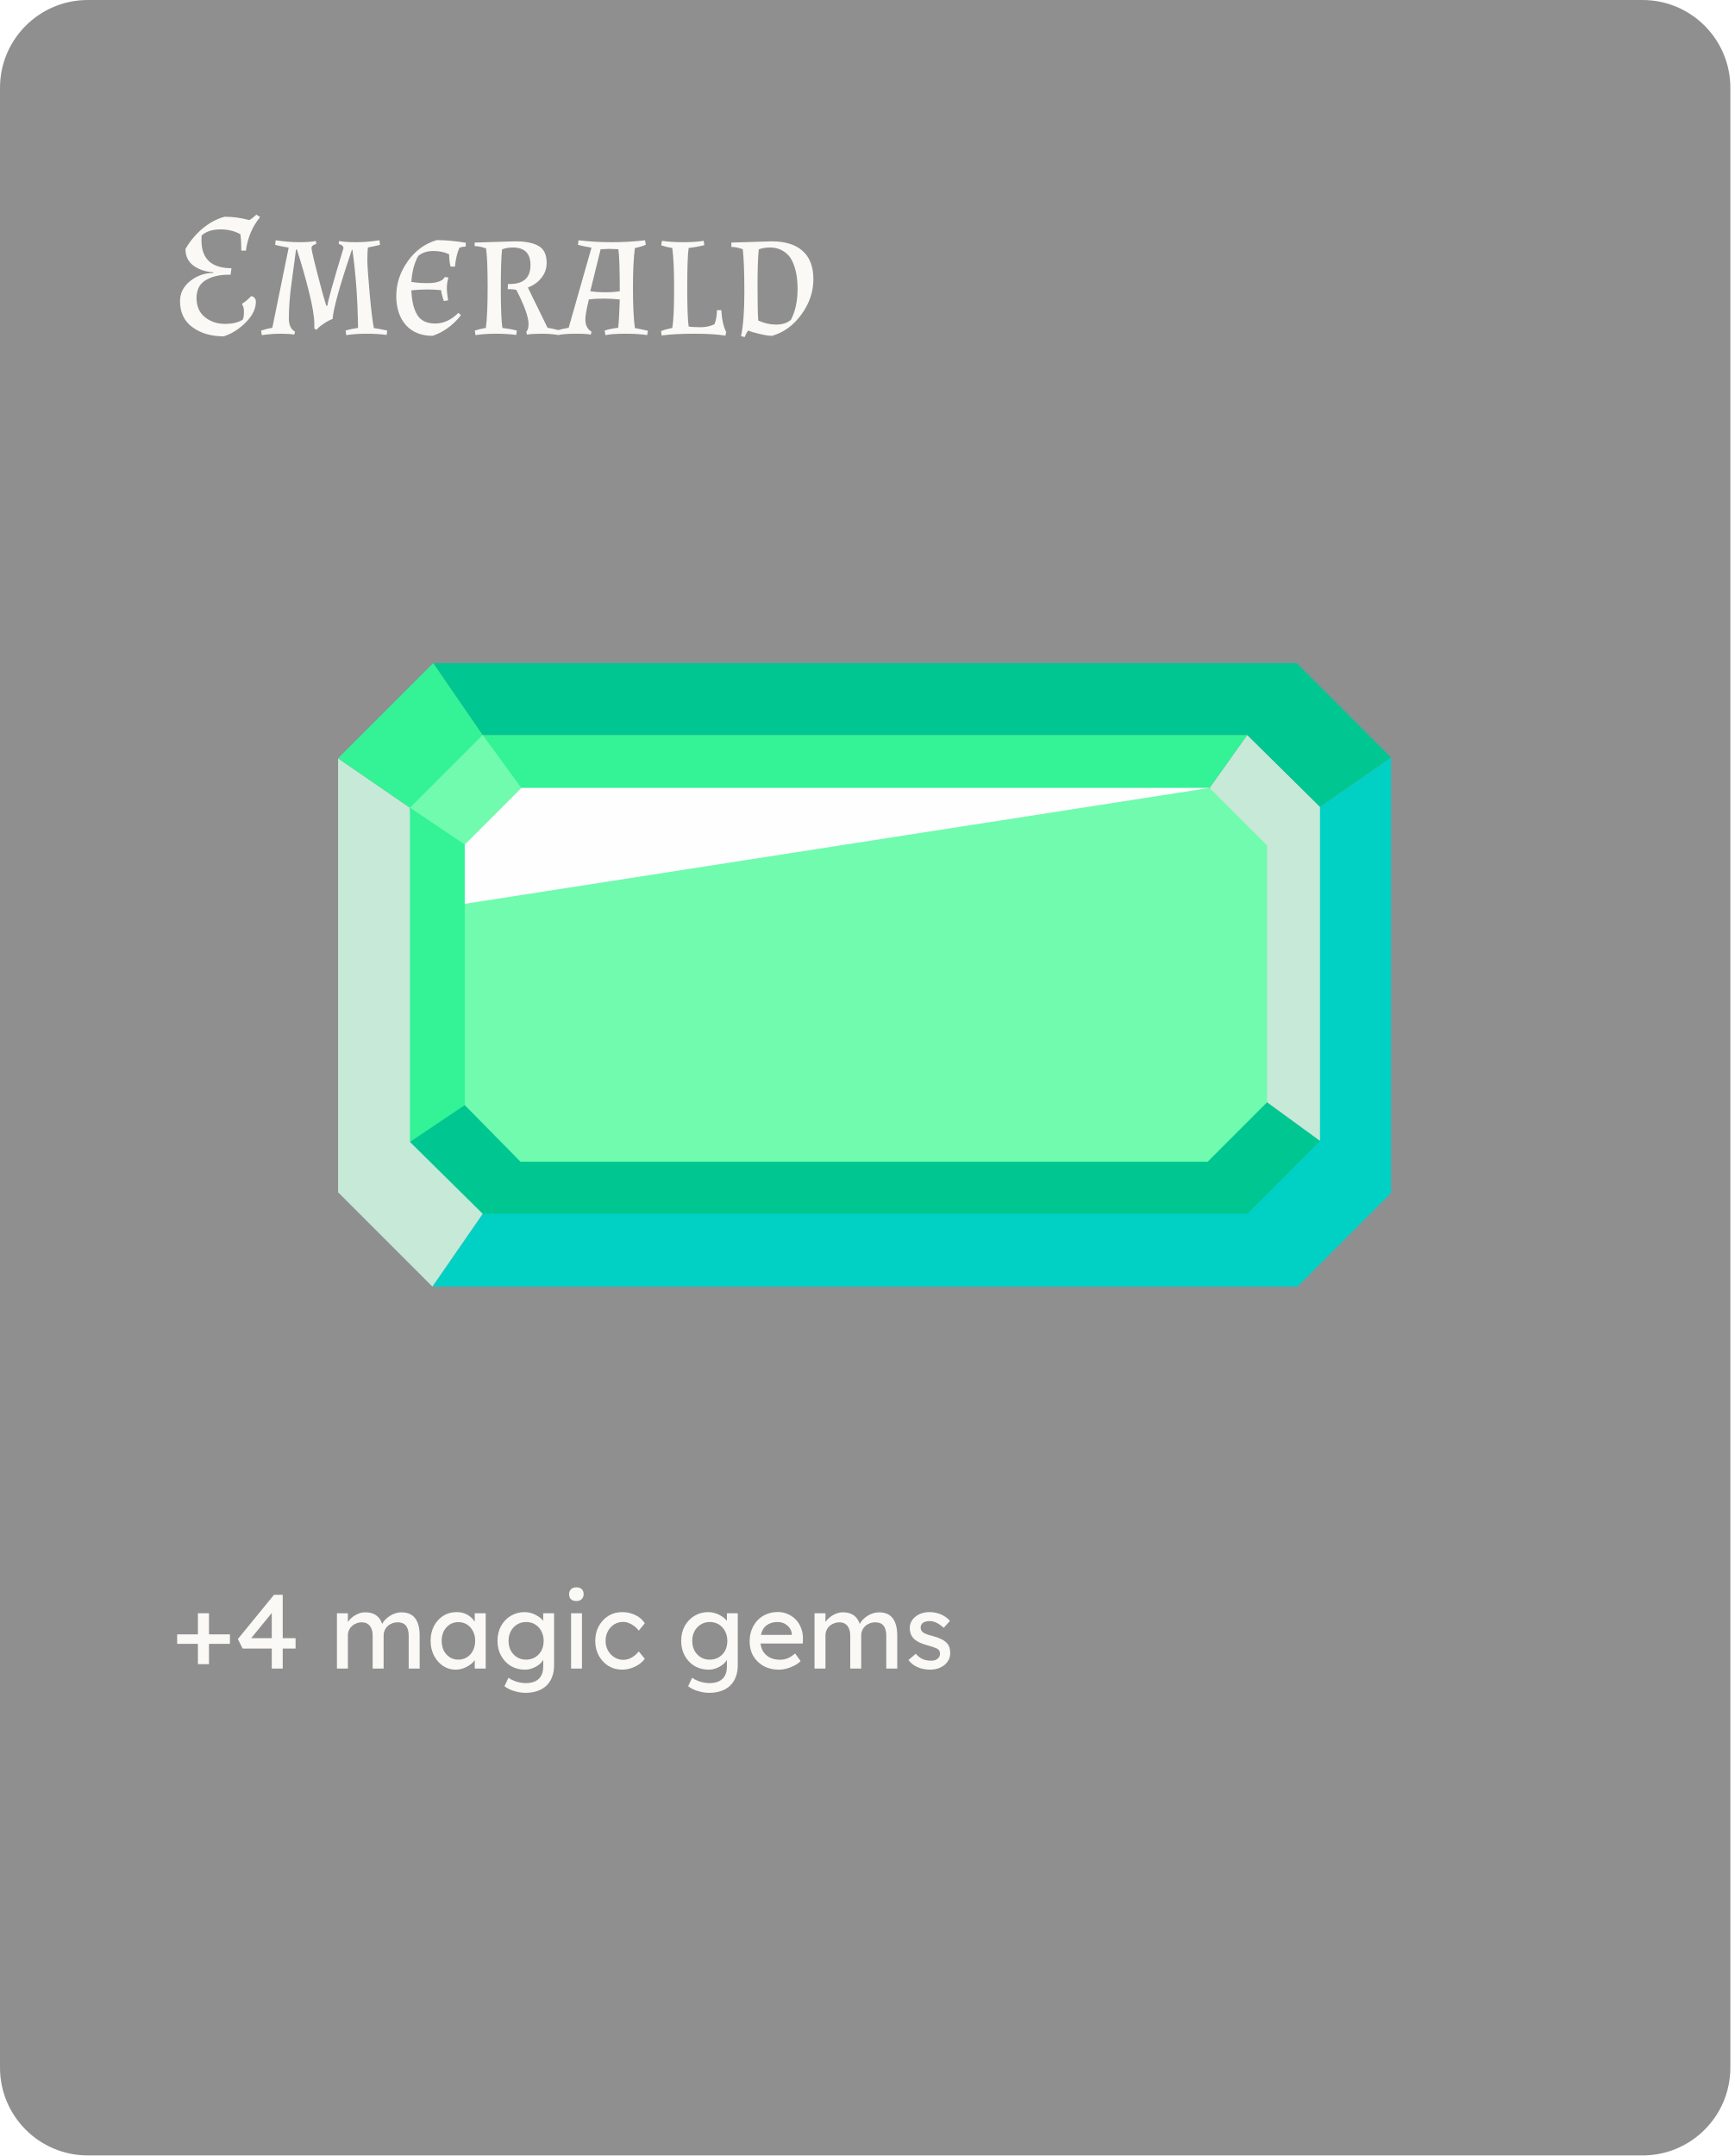
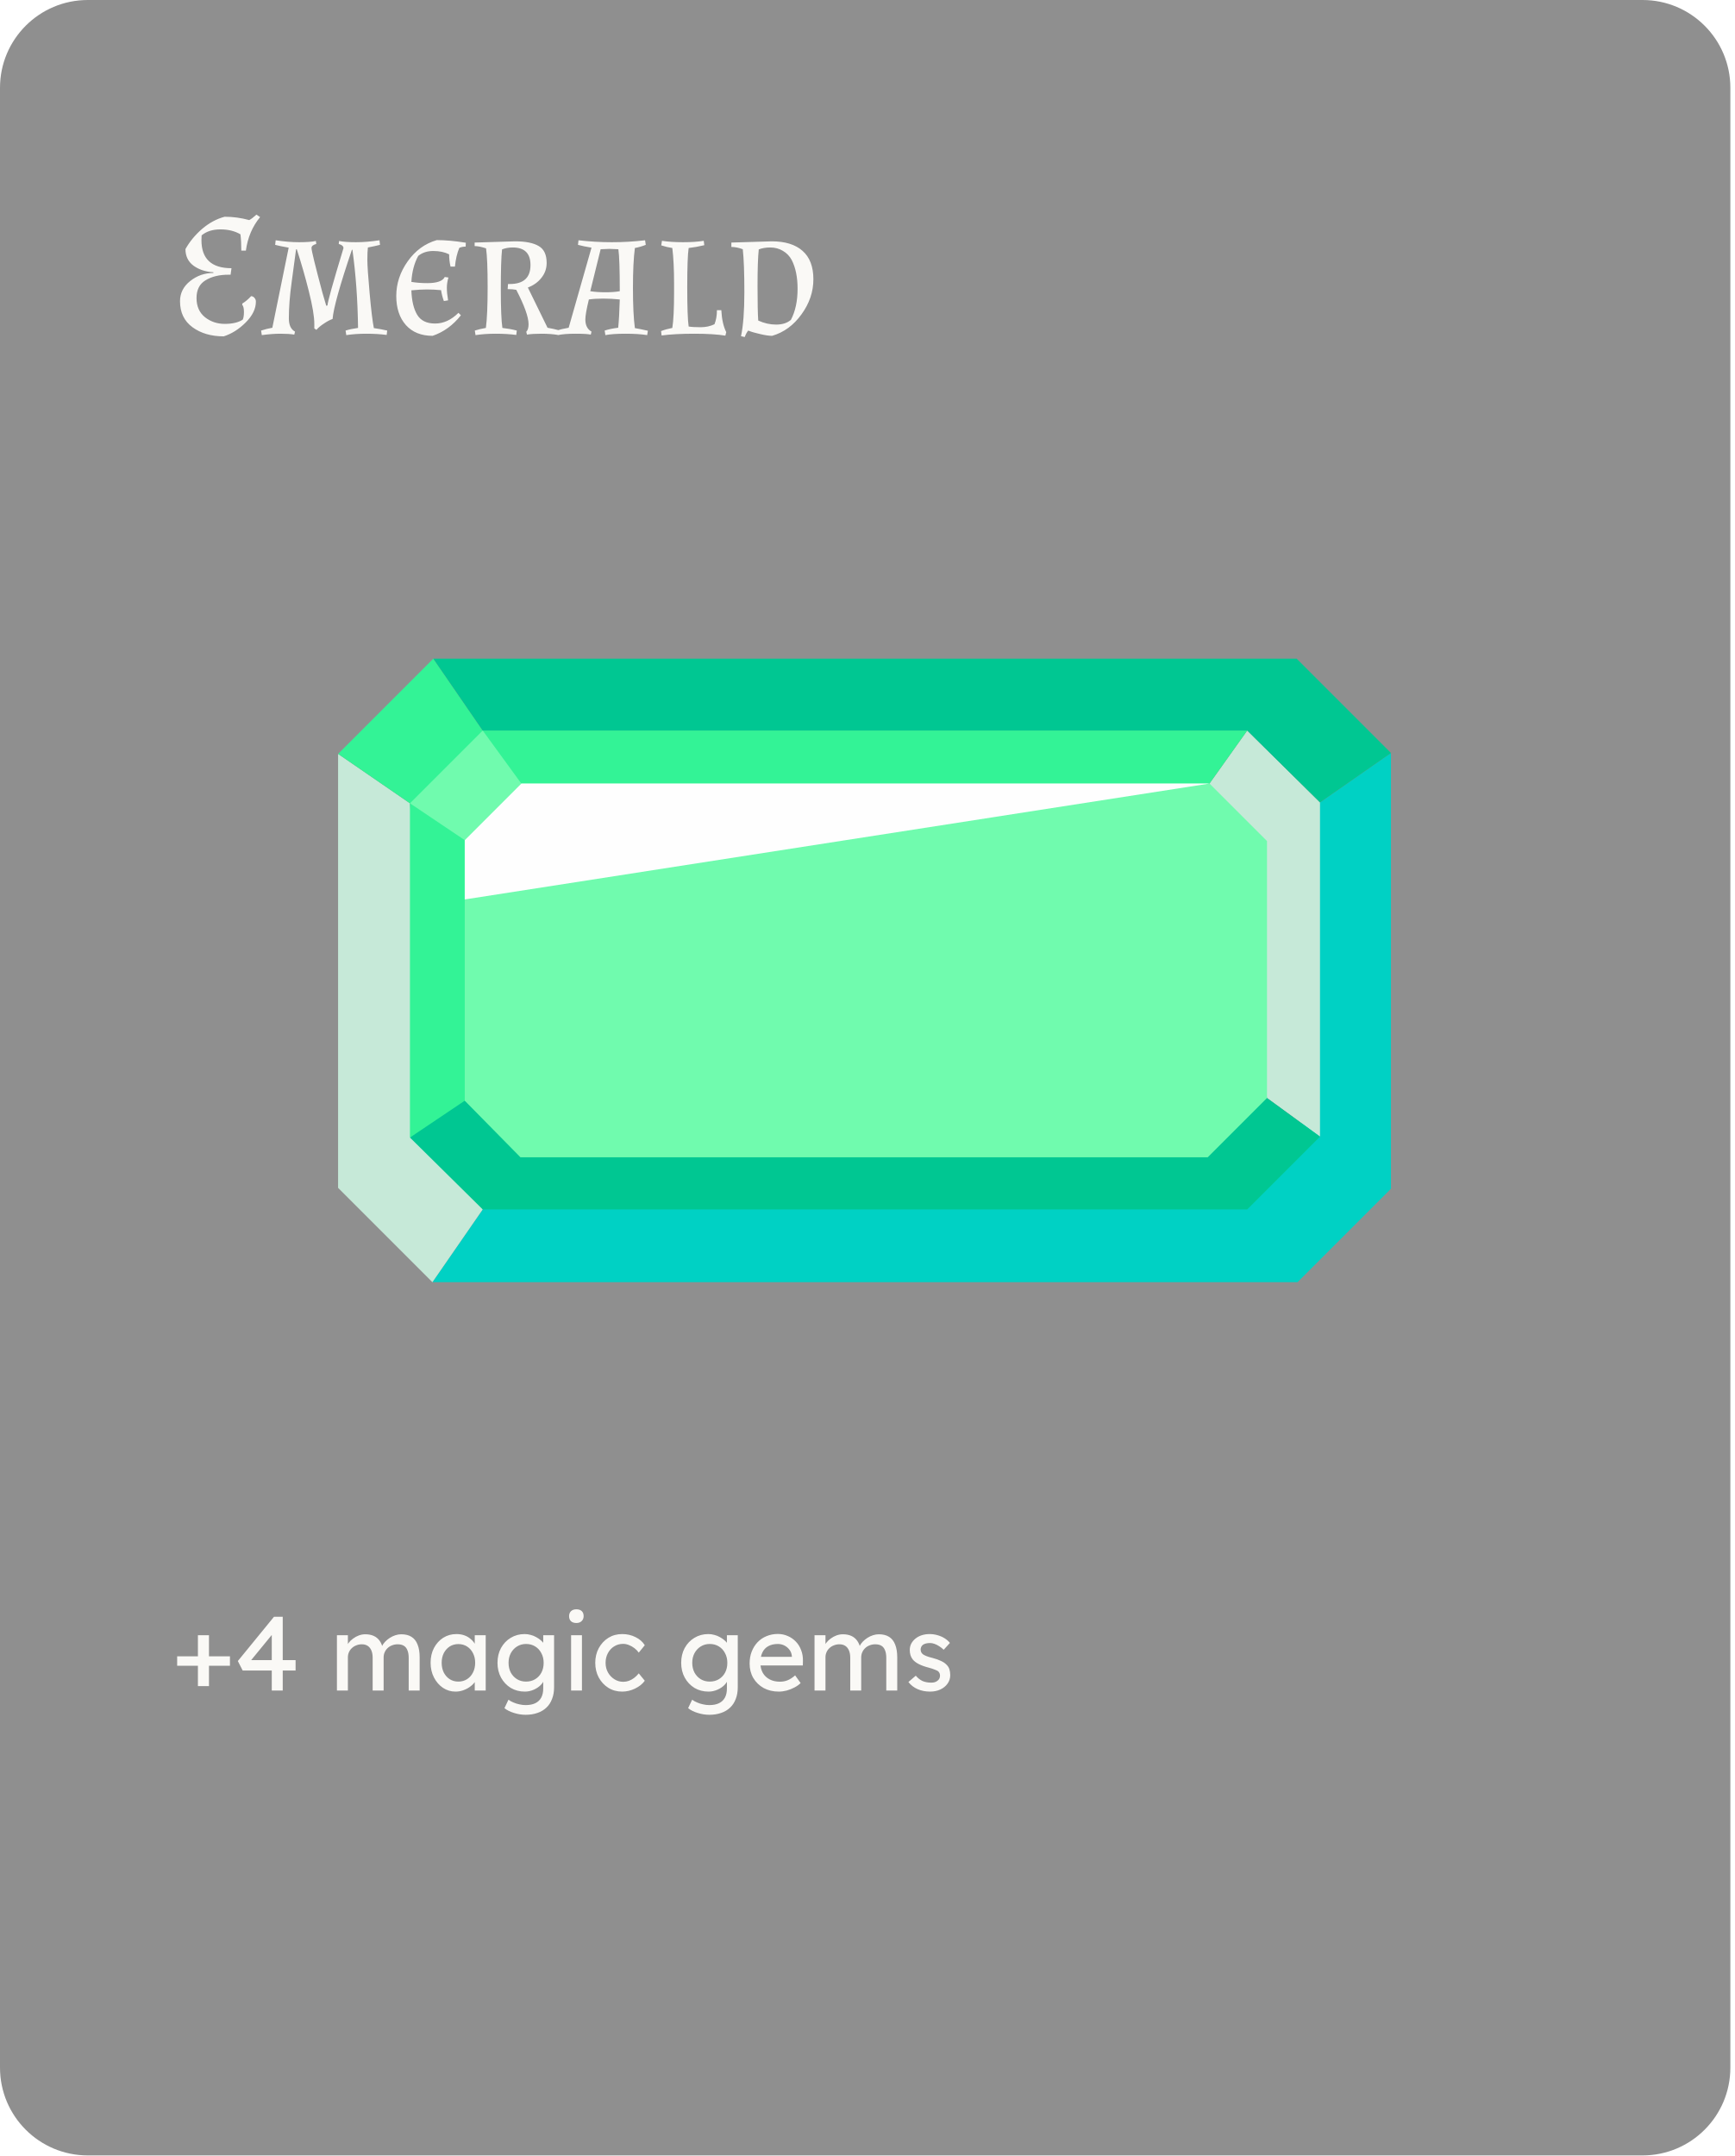
<svg xmlns="http://www.w3.org/2000/svg" width="395" height="491" viewBox="0 0 395 491" fill="none">
  <rect width="394.099" height="490.871" rx="20" fill="#202020" fill-opacity="0.5" />
  <path d="M54.76 53.36C53.48 52.613 51.96 52.24 50.2 52.24C48.44 52.24 47.013 52.693 45.92 53.6C45.893 53.973 45.88 54.333 45.88 54.68C45.88 58.947 48.16 61.08 52.72 61.08L52.52 62.56H52.04C49.933 62.56 48.187 62.987 46.8 63.84C45.44 64.667 44.76 66.013 44.76 67.88C44.76 69.747 45.4 71.2 46.68 72.24C47.96 73.253 49.467 73.76 51.2 73.76C52.933 73.76 54.293 73.44 55.28 72.8C55.467 72.427 55.56 71.84 55.56 71.04C55.56 70.24 55.427 69.693 55.16 69.4L55.2 69.12C55.867 68.72 56.533 68.16 57.2 67.44C57.52 67.467 57.773 67.6 57.96 67.84C58.173 68.08 58.28 68.36 58.28 68.68C58.28 70.307 57.507 71.893 55.96 73.44C54.44 74.96 52.773 76.013 50.96 76.6C48.107 76.6 45.733 75.907 43.84 74.52C41.947 73.133 41 71.16 41 68.6C41 66.76 41.773 65.227 43.32 64C44.867 62.773 46.627 62.16 48.6 62.16V62C46.787 61.893 45.267 61.387 44.04 60.48C42.84 59.573 42.24 58.32 42.24 56.72C43.2 55.013 44.467 53.48 46.04 52.12C47.64 50.76 49.347 49.84 51.16 49.36C53.053 49.36 54.92 49.613 56.76 50.12C57.187 49.907 57.733 49.493 58.4 48.88L59.24 49.44C57.48 51.573 56.4 54.12 56 57.08H54.96C54.96 55.613 54.893 54.373 54.76 53.36ZM71.588 73.76C71.588 72.107 71.174 69.64 70.348 66.36C69.521 63.053 68.601 59.853 67.588 56.76L67.428 56.8L66.428 64.24C66.001 67.307 65.788 70.067 65.788 72.52C65.788 74.013 66.254 75.013 67.188 75.52L67.028 76.2C66.228 76.067 65.174 76 63.868 76C62.588 76 61.175 76.107 59.628 76.32L59.468 75.28C60.374 74.987 61.228 74.773 62.028 74.64L65.748 56.4C64.361 56.16 63.334 55.947 62.668 55.76L62.788 54.72C64.708 55.013 66.481 55.16 68.108 55.16C69.761 55.16 71.041 55.067 71.948 54.88L72.028 55.56C71.308 55.747 70.948 56.053 70.948 56.48C70.948 57.067 71.775 60.453 73.428 66.64L74.308 69.64L74.588 69.56C74.588 68.867 75.801 64.52 78.228 56.52C78.228 56.067 77.868 55.747 77.148 55.56L77.228 54.88C78.135 55.067 79.415 55.16 81.068 55.16C82.748 55.16 84.534 55.013 86.428 54.72L86.548 55.76C85.828 55.947 84.908 56.147 83.788 56.36C83.708 57 83.668 57.947 83.668 59.2C83.668 60.427 83.841 62.96 84.188 66.8C84.534 70.64 84.855 73.28 85.148 74.72C86.135 74.853 87.148 75.04 88.188 75.28L88.068 76.28C86.681 76.093 85.135 76 83.428 76C81.748 76 80.228 76.107 78.868 76.32L78.708 75.28C79.588 75.013 80.534 74.813 81.548 74.68C81.468 68.387 81.041 62.453 80.268 56.88H80.148C77.401 64.987 75.934 70.24 75.748 72.64C75.188 72.827 74.534 73.173 73.788 73.68C73.041 74.16 72.468 74.64 72.068 75.12L71.588 74.8V73.76ZM93.693 66.12C93.773 68.493 94.213 70.347 95.013 71.68C95.813 73.013 97.173 73.68 99.093 73.68C101.013 73.68 102.786 72.867 104.413 71.24L104.973 71.8C103.186 74.067 101.04 75.627 98.533 76.48C95.947 76.48 93.92 75.667 92.453 74.04C90.987 72.387 90.253 70.173 90.253 67.4C90.253 64.6 91.12 61.973 92.853 59.52C94.587 57.067 96.8 55.453 99.493 54.68C101.44 54.68 103.64 54.88 106.093 55.28L106.053 56.16C105.546 56.16 105.066 56.253 104.613 56.44C104.106 57.64 103.773 59.067 103.613 60.72H102.613C102.4 59.813 102.293 58.88 102.293 57.92C101.28 57.413 100.08 57.16 98.693 57.16C97.306 57.16 96.16 57.533 95.253 58.28C94.347 59.933 93.826 61.907 93.693 64.2C94.813 64.387 96.013 64.48 97.293 64.48C99.507 64.48 100.84 64.013 101.293 63.08L102.133 63.2C101.893 64 101.773 64.787 101.773 65.56C101.773 66.333 101.866 67.28 102.053 68.4L101.093 68.56C100.8 67.76 100.586 66.933 100.453 66.08C99.386 65.973 98.32 65.92 97.253 65.92C96.213 65.92 95.026 65.987 93.693 66.12ZM108.103 55.24L117.303 54.96C119.703 54.96 121.503 55.32 122.703 56.04C123.903 56.733 124.503 58.013 124.503 59.88C124.503 61.16 124.103 62.293 123.303 63.28C122.529 64.267 121.503 65 120.223 65.48L124.703 74.64C125.609 74.8 126.463 74.987 127.263 75.2L127.103 76.28C125.983 76.093 124.716 76 123.303 76C121.916 76 120.823 76.067 120.023 76.2L119.863 75.56C120.209 75.213 120.383 74.64 120.383 73.84C120.383 72.213 119.449 69.6 117.583 66C117.023 65.893 116.369 65.84 115.623 65.84L115.703 64.68H116.103C119.249 64.68 120.823 63.24 120.823 60.36C120.823 57.693 119.476 56.36 116.783 56.36C115.876 56.36 115.063 56.507 114.343 56.8C114.156 58.56 114.063 61.573 114.063 65.84C114.063 70.107 114.183 73.053 114.423 74.68C115.596 74.813 116.689 75.013 117.703 75.28L117.583 76.28C116.196 76.093 114.636 76 112.903 76C111.196 76 109.663 76.107 108.303 76.32L108.143 75.28C108.889 75.04 109.729 74.84 110.663 74.68C110.929 72.68 111.063 69.573 111.063 65.36C111.063 61.12 110.943 58.187 110.703 56.56C109.663 56.213 108.796 56.04 108.103 56.04V55.24ZM131.758 54.72C134.264 55.013 136.798 55.16 139.358 55.16C141.918 55.16 144.438 55.013 146.918 54.72L147.078 55.76C146.278 56.08 145.451 56.32 144.598 56.48C144.304 58.667 144.158 61.707 144.158 65.6C144.158 69.493 144.304 72.533 144.598 74.72C145.131 74.8 146.118 75 147.558 75.32L147.398 76.32C146.118 76.107 144.478 76 142.478 76C140.478 76 138.944 76.107 137.878 76.32L137.717 75.28C138.624 74.987 139.651 74.773 140.798 74.64C140.958 73.093 141.078 70.947 141.158 68.2C139.904 68.067 138.651 68 137.398 68C136.144 68 135.051 68.067 134.118 68.2C133.584 70.387 133.317 71.907 133.317 72.76C133.317 74.067 133.784 74.987 134.718 75.52L134.558 76.2C133.944 76.067 132.784 76 131.078 76C129.371 76 128.024 76.107 127.037 76.32L126.877 75.28C127.518 75.04 128.398 74.827 129.518 74.64L134.718 56.4C133.544 56.213 132.518 56 131.638 55.76L131.758 54.72ZM134.438 66.32C135.478 66.48 136.624 66.56 137.878 66.56C139.158 66.56 140.251 66.48 141.158 66.32C141.158 61.387 141.051 58.2 140.838 56.76C139.931 56.707 139.251 56.68 138.798 56.68C138.371 56.68 137.704 56.707 136.798 56.76L134.438 66.32ZM165.204 76.44C163.47 76.147 161.11 76 158.124 76C155.164 76 152.684 76.133 150.684 76.4L150.564 75.4C151.31 75.107 152.164 74.867 153.124 74.68C153.39 73.08 153.524 70.36 153.524 66.52V64.64C153.524 61.333 153.39 58.613 153.124 56.48C152.244 56.347 151.404 56.147 150.604 55.88L150.764 54.84C152.124 55.053 153.724 55.16 155.564 55.16C157.404 55.16 158.977 55.053 160.284 54.84L160.404 55.84C159.204 56.133 158.017 56.347 156.844 56.48C156.63 57.92 156.524 60.893 156.524 65.4C156.524 69.88 156.63 72.867 156.844 74.36C157.484 74.467 158.39 74.52 159.564 74.52C160.737 74.52 161.79 74.293 162.724 73.84C163.097 72.933 163.284 71.867 163.284 70.64H164.284C164.39 72.693 164.764 74.36 165.404 75.64L165.204 76.44ZM166.573 55.24L175.773 54.96C178.813 54.96 181.146 55.68 182.773 57.12C184.426 58.56 185.253 60.72 185.253 63.6C185.253 66.453 184.346 69.12 182.533 71.6C180.746 74.08 178.519 75.707 175.853 76.48C175.159 76.48 174.253 76.347 173.133 76.08C172.039 75.84 171.133 75.573 170.413 75.28C170.119 75.627 169.853 76.12 169.613 76.76L168.773 76.56C169.279 74.187 169.533 70.84 169.533 66.52C169.533 62.173 169.413 58.92 169.173 56.76C168.266 56.413 167.399 56.24 166.573 56.24V55.24ZM180.333 59.24C179.853 58.333 179.173 57.627 178.293 57.12C177.439 56.613 176.493 56.36 175.453 56.36C174.439 56.36 173.559 56.507 172.813 56.8C172.626 58.533 172.533 61.307 172.533 65.12C172.533 68.907 172.586 71.533 172.693 73C174.026 73.613 175.386 73.92 176.773 73.92C178.186 73.92 179.306 73.56 180.133 72.84C181.146 70.92 181.653 68.56 181.653 65.76C181.653 63.147 181.213 60.973 180.333 59.24Z" fill="#FAF9F6" />
-   <path d="M40.349 374.36V372.2H52.373V374.36H40.349ZM45.078 378.992V367.4H47.597V378.992H45.078ZM61.897 380V366.464L62.497 366.608L56.977 373.352L56.881 373.064H67.321V375.44H55.273L54.169 373.28L62.401 363.2H64.393V380H61.897ZM76.739 380V367.4H79.235V370.088L78.779 370.376C78.907 369.96 79.107 369.56 79.379 369.176C79.667 368.792 80.011 368.456 80.411 368.168C80.827 367.864 81.267 367.624 81.731 367.448C82.211 367.272 82.699 367.184 83.195 367.184C83.915 367.184 84.547 367.304 85.091 367.544C85.635 367.784 86.083 368.144 86.435 368.624C86.787 369.104 87.043 369.704 87.203 370.424L86.819 370.328L86.987 369.92C87.163 369.552 87.403 369.208 87.707 368.888C88.027 368.552 88.387 368.256 88.787 368C89.187 367.744 89.611 367.544 90.059 367.4C90.507 367.256 90.947 367.184 91.379 367.184C92.323 367.184 93.099 367.376 93.707 367.76C94.331 368.144 94.795 368.728 95.099 369.512C95.419 370.296 95.579 371.272 95.579 372.44V380H93.083V372.584C93.083 371.864 92.987 371.28 92.795 370.832C92.619 370.368 92.347 370.024 91.979 369.8C91.611 369.576 91.139 369.464 90.563 369.464C90.115 369.464 89.691 369.544 89.291 369.704C88.907 369.848 88.571 370.056 88.283 370.328C87.995 370.6 87.771 370.92 87.611 371.288C87.451 371.64 87.371 372.032 87.371 372.464V380H84.875V372.536C84.875 371.88 84.779 371.328 84.587 370.88C84.395 370.416 84.115 370.064 83.747 369.824C83.379 369.584 82.931 369.464 82.403 369.464C81.955 369.464 81.539 369.544 81.155 369.704C80.771 369.848 80.435 370.056 80.147 370.328C79.859 370.584 79.635 370.896 79.475 371.264C79.315 371.616 79.235 372 79.235 372.416V380H76.739ZM103.736 380.24C102.696 380.24 101.744 379.952 100.88 379.376C100.032 378.8 99.352 378.016 98.84 377.024C98.328 376.032 98.072 374.912 98.072 373.664C98.072 372.4 98.328 371.28 98.84 370.304C99.368 369.312 100.072 368.536 100.952 367.976C101.848 367.416 102.848 367.136 103.952 367.136C104.608 367.136 105.208 367.232 105.752 367.424C106.296 367.616 106.768 367.888 107.168 368.24C107.584 368.576 107.92 368.968 108.176 369.416C108.448 369.864 108.616 370.344 108.68 370.856L108.128 370.664V367.4H110.624V380H108.128V377L108.704 376.832C108.608 377.264 108.408 377.688 108.104 378.104C107.816 378.504 107.44 378.864 106.976 379.184C106.528 379.504 106.024 379.76 105.464 379.952C104.92 380.144 104.344 380.24 103.736 380.24ZM104.384 377.96C105.136 377.96 105.8 377.776 106.376 377.408C106.952 377.04 107.4 376.536 107.72 375.896C108.056 375.24 108.224 374.496 108.224 373.664C108.224 372.848 108.056 372.12 107.72 371.48C107.4 370.84 106.952 370.336 106.376 369.968C105.8 369.6 105.136 369.416 104.384 369.416C103.648 369.416 102.992 369.6 102.416 369.968C101.856 370.336 101.408 370.84 101.072 371.48C100.752 372.12 100.592 372.848 100.592 373.664C100.592 374.496 100.752 375.24 101.072 375.896C101.408 376.536 101.856 377.04 102.416 377.408C102.992 377.776 103.648 377.96 104.384 377.96ZM119.716 385.52C118.82 385.52 117.924 385.376 117.028 385.088C116.148 384.816 115.436 384.456 114.892 384.008L115.804 382.088C116.124 382.328 116.5 382.536 116.932 382.712C117.364 382.904 117.82 383.048 118.3 383.144C118.78 383.256 119.252 383.312 119.716 383.312C120.596 383.312 121.332 383.168 121.924 382.88C122.516 382.592 122.964 382.168 123.268 381.608C123.572 381.048 123.724 380.352 123.724 379.52V377.096L123.988 377.264C123.908 377.76 123.644 378.24 123.196 378.704C122.764 379.152 122.22 379.52 121.564 379.808C120.908 380.096 120.236 380.24 119.548 380.24C118.348 380.24 117.276 379.96 116.332 379.4C115.404 378.824 114.668 378.048 114.124 377.072C113.58 376.08 113.308 374.952 113.308 373.688C113.308 372.424 113.572 371.304 114.1 370.328C114.644 369.336 115.38 368.56 116.308 368C117.252 367.424 118.308 367.136 119.476 367.136C119.956 367.136 120.42 367.2 120.868 367.328C121.316 367.44 121.732 367.608 122.116 367.832C122.5 368.04 122.844 368.272 123.148 368.528C123.452 368.784 123.7 369.056 123.892 369.344C124.084 369.632 124.204 369.904 124.252 370.16L123.724 370.352V367.4H126.196V379.232C126.196 380.24 126.044 381.128 125.74 381.896C125.452 382.68 125.028 383.336 124.468 383.864C123.908 384.408 123.228 384.816 122.428 385.088C121.628 385.376 120.724 385.52 119.716 385.52ZM119.812 377.96C120.596 377.96 121.292 377.776 121.9 377.408C122.508 377.04 122.98 376.536 123.316 375.896C123.652 375.256 123.82 374.52 123.82 373.688C123.82 372.856 123.644 372.12 123.292 371.48C122.956 370.824 122.484 370.312 121.876 369.944C121.284 369.576 120.596 369.392 119.812 369.392C119.044 369.392 118.356 369.584 117.748 369.968C117.156 370.336 116.684 370.848 116.332 371.504C115.996 372.144 115.828 372.872 115.828 373.688C115.828 374.504 115.996 375.24 116.332 375.896C116.684 376.536 117.156 377.04 117.748 377.408C118.356 377.776 119.044 377.96 119.812 377.96ZM130.07 380V367.4H132.542V380H130.07ZM131.27 364.616C130.742 364.616 130.334 364.48 130.046 364.208C129.758 363.936 129.614 363.552 129.614 363.056C129.614 362.592 129.758 362.216 130.046 361.928C130.35 361.64 130.758 361.496 131.27 361.496C131.798 361.496 132.206 361.632 132.494 361.904C132.782 362.176 132.926 362.56 132.926 363.056C132.926 363.52 132.774 363.896 132.47 364.184C132.182 364.472 131.782 364.616 131.27 364.616ZM141.693 380.24C140.525 380.24 139.477 379.952 138.549 379.376C137.637 378.8 136.909 378.016 136.365 377.024C135.837 376.032 135.573 374.92 135.573 373.688C135.573 372.456 135.837 371.344 136.365 370.352C136.909 369.36 137.637 368.576 138.549 368C139.477 367.424 140.525 367.136 141.693 367.136C142.813 367.136 143.829 367.368 144.741 367.832C145.669 368.28 146.373 368.896 146.853 369.68L145.485 371.36C145.229 370.992 144.901 370.656 144.501 370.352C144.101 370.048 143.677 369.808 143.229 369.632C142.781 369.456 142.349 369.368 141.933 369.368C141.165 369.368 140.477 369.56 139.869 369.944C139.277 370.312 138.805 370.824 138.453 371.48C138.101 372.136 137.925 372.872 137.925 373.688C137.925 374.504 138.109 375.24 138.477 375.896C138.845 376.536 139.333 377.048 139.941 377.432C140.549 377.816 141.221 378.008 141.957 378.008C142.389 378.008 142.805 377.936 143.205 377.792C143.621 377.648 144.021 377.432 144.405 377.144C144.789 376.856 145.149 376.504 145.485 376.088L146.853 377.768C146.341 378.488 145.605 379.08 144.645 379.544C143.701 380.008 142.717 380.24 141.693 380.24ZM161.552 385.52C160.656 385.52 159.76 385.376 158.864 385.088C157.984 384.816 157.272 384.456 156.728 384.008L157.64 382.088C157.96 382.328 158.336 382.536 158.768 382.712C159.2 382.904 159.656 383.048 160.136 383.144C160.616 383.256 161.088 383.312 161.552 383.312C162.432 383.312 163.168 383.168 163.76 382.88C164.352 382.592 164.8 382.168 165.104 381.608C165.408 381.048 165.56 380.352 165.56 379.52V377.096L165.824 377.264C165.744 377.76 165.48 378.24 165.032 378.704C164.6 379.152 164.056 379.52 163.4 379.808C162.744 380.096 162.072 380.24 161.384 380.24C160.184 380.24 159.112 379.96 158.168 379.4C157.24 378.824 156.504 378.048 155.96 377.072C155.416 376.08 155.144 374.952 155.144 373.688C155.144 372.424 155.408 371.304 155.936 370.328C156.48 369.336 157.216 368.56 158.144 368C159.088 367.424 160.144 367.136 161.312 367.136C161.792 367.136 162.256 367.2 162.704 367.328C163.152 367.44 163.568 367.608 163.952 367.832C164.336 368.04 164.68 368.272 164.984 368.528C165.288 368.784 165.536 369.056 165.728 369.344C165.92 369.632 166.04 369.904 166.088 370.16L165.56 370.352V367.4H168.032V379.232C168.032 380.24 167.88 381.128 167.576 381.896C167.288 382.68 166.864 383.336 166.304 383.864C165.744 384.408 165.064 384.816 164.264 385.088C163.464 385.376 162.56 385.52 161.552 385.52ZM161.648 377.96C162.432 377.96 163.128 377.776 163.736 377.408C164.344 377.04 164.816 376.536 165.152 375.896C165.488 375.256 165.656 374.52 165.656 373.688C165.656 372.856 165.48 372.12 165.128 371.48C164.792 370.824 164.32 370.312 163.712 369.944C163.12 369.576 162.432 369.392 161.648 369.392C160.88 369.392 160.192 369.584 159.584 369.968C158.992 370.336 158.52 370.848 158.168 371.504C157.832 372.144 157.664 372.872 157.664 373.688C157.664 374.504 157.832 375.24 158.168 375.896C158.52 376.536 158.992 377.04 159.584 377.408C160.192 377.776 160.88 377.96 161.648 377.96ZM177.378 380.24C176.082 380.24 174.93 379.968 173.922 379.424C172.93 378.864 172.146 378.104 171.57 377.144C171.01 376.184 170.73 375.08 170.73 373.832C170.73 372.84 170.89 371.936 171.21 371.12C171.53 370.304 171.97 369.6 172.53 369.008C173.106 368.4 173.786 367.936 174.57 367.616C175.37 367.28 176.234 367.112 177.162 367.112C177.978 367.112 178.738 367.272 179.442 367.592C180.146 367.896 180.754 368.32 181.266 368.864C181.794 369.408 182.194 370.056 182.466 370.808C182.754 371.544 182.89 372.352 182.874 373.232L182.85 374.288H172.554L172.002 372.32H180.714L180.354 372.728V372.152C180.306 371.624 180.13 371.152 179.826 370.736C179.522 370.32 179.138 369.992 178.674 369.752C178.21 369.512 177.706 369.392 177.162 369.392C176.298 369.392 175.57 369.56 174.978 369.896C174.386 370.216 173.938 370.696 173.634 371.336C173.33 371.96 173.178 372.736 173.178 373.664C173.178 374.544 173.362 375.312 173.73 375.968C174.098 376.608 174.618 377.104 175.29 377.456C175.962 377.808 176.738 377.984 177.618 377.984C178.242 377.984 178.818 377.88 179.346 377.672C179.89 377.464 180.474 377.088 181.098 376.544L182.346 378.296C181.962 378.68 181.49 379.016 180.93 379.304C180.386 379.592 179.802 379.824 179.178 380C178.57 380.16 177.97 380.24 177.378 380.24ZM185.512 380V367.4H188.008V370.088L187.552 370.376C187.68 369.96 187.88 369.56 188.152 369.176C188.44 368.792 188.784 368.456 189.184 368.168C189.6 367.864 190.04 367.624 190.504 367.448C190.984 367.272 191.472 367.184 191.968 367.184C192.688 367.184 193.32 367.304 193.864 367.544C194.408 367.784 194.856 368.144 195.208 368.624C195.56 369.104 195.816 369.704 195.976 370.424L195.592 370.328L195.76 369.92C195.936 369.552 196.176 369.208 196.48 368.888C196.8 368.552 197.16 368.256 197.56 368C197.96 367.744 198.384 367.544 198.832 367.4C199.28 367.256 199.72 367.184 200.152 367.184C201.096 367.184 201.872 367.376 202.48 367.76C203.104 368.144 203.568 368.728 203.872 369.512C204.192 370.296 204.352 371.272 204.352 372.44V380H201.856V372.584C201.856 371.864 201.76 371.28 201.568 370.832C201.392 370.368 201.12 370.024 200.752 369.8C200.384 369.576 199.912 369.464 199.336 369.464C198.888 369.464 198.464 369.544 198.064 369.704C197.68 369.848 197.344 370.056 197.056 370.328C196.768 370.6 196.544 370.92 196.384 371.288C196.224 371.64 196.144 372.032 196.144 372.464V380H193.648V372.536C193.648 371.88 193.552 371.328 193.36 370.88C193.168 370.416 192.888 370.064 192.52 369.824C192.152 369.584 191.704 369.464 191.176 369.464C190.728 369.464 190.312 369.544 189.928 369.704C189.544 369.848 189.208 370.056 188.92 370.328C188.632 370.584 188.408 370.896 188.248 371.264C188.088 371.616 188.008 372 188.008 372.416V380H185.512ZM211.862 380.24C210.806 380.24 209.854 380.056 209.006 379.688C208.158 379.32 207.454 378.776 206.894 378.056L208.574 376.616C209.054 377.176 209.574 377.584 210.134 377.84C210.71 378.08 211.358 378.2 212.078 378.2C212.366 378.2 212.63 378.168 212.87 378.104C213.126 378.024 213.342 377.912 213.518 377.768C213.71 377.624 213.854 377.456 213.95 377.264C214.046 377.056 214.094 376.832 214.094 376.592C214.094 376.176 213.942 375.84 213.638 375.584C213.478 375.472 213.222 375.352 212.87 375.224C212.534 375.08 212.094 374.936 211.55 374.792C210.622 374.552 209.862 374.28 209.27 373.976C208.678 373.672 208.222 373.328 207.902 372.944C207.662 372.64 207.486 372.312 207.374 371.96C207.262 371.592 207.206 371.192 207.206 370.76C207.206 370.232 207.318 369.752 207.542 369.32C207.782 368.872 208.102 368.488 208.502 368.168C208.918 367.832 209.398 367.576 209.942 367.4C210.502 367.224 211.094 367.136 211.718 367.136C212.31 367.136 212.894 367.216 213.47 367.376C214.062 367.536 214.606 367.768 215.102 368.072C215.598 368.376 216.014 368.736 216.35 369.152L214.934 370.712C214.63 370.408 214.294 370.144 213.926 369.92C213.574 369.68 213.214 369.496 212.846 369.368C212.478 369.24 212.142 369.176 211.838 369.176C211.502 369.176 211.198 369.208 210.926 369.272C210.654 369.336 210.422 369.432 210.23 369.56C210.054 369.688 209.918 369.848 209.822 370.04C209.726 370.232 209.678 370.448 209.678 370.688C209.694 370.896 209.742 371.096 209.822 371.288C209.918 371.464 210.046 371.616 210.206 371.744C210.382 371.872 210.646 372.008 210.998 372.152C211.35 372.296 211.798 372.432 212.342 372.56C213.142 372.768 213.798 373 214.31 373.256C214.838 373.496 215.254 373.776 215.558 374.096C215.878 374.4 216.102 374.752 216.23 375.152C216.358 375.552 216.422 376 216.422 376.496C216.422 377.216 216.214 377.864 215.798 378.44C215.398 379 214.854 379.44 214.166 379.76C213.478 380.08 212.71 380.24 211.862 380.24Z" fill="#FAF9F6" />
-   <path d="M295.523 293L98.484 293L109.942 276.426L111.17 274.994L282.838 273.357L297.774 255.351L297.774 186.807L300.639 183.738L316.803 172.484L316.803 271.72L295.523 293Z" fill="#00D1C4" />
-   <path d="M300.639 183.738L300.639 259.853L288.567 251.055L275.472 179.441L284.065 167.369L300.639 183.738Z" fill="#C6E9D8" />
-   <path d="M77 271.516L77 172.689L93.369 183.943L98.484 244.916L109.942 276.426L98.484 293L77 271.516Z" fill="#C6E9D8" />
-   <path d="M93.369 183.942L93.369 260.057L275.472 179.441L284.065 167.369L109.942 167.369L98.689 151L77 172.689L93.369 183.942Z" fill="#33F396" />
-   <path d="M105.85 251.669L93.369 260.058L109.942 276.427L284.065 276.427L300.639 259.853L288.567 251.055L105.85 251.669Z" fill="#00C792" />
-   <path d="M109.942 167.369L93.369 183.942L105.85 192.331L118.74 179.441L109.942 167.369Z" fill="#70FBAE" />
-   <path d="M295.319 151L316.803 172.484L300.639 183.738L284.065 167.369L109.942 167.369L98.689 151L295.319 151Z" fill="#00C792" />
-   <path d="M105.85 192.331L105.85 251.668L118.536 264.559L275.063 264.559L288.567 251.054L288.567 192.536L275.472 179.441L118.741 179.441L105.85 192.331Z" fill="#70FBAE" />
-   <path d="M275.472 179.441L105.85 205.836L105.85 192.331L118.741 179.441L275.472 179.441Z" fill="#FEFEFE" />
+   <path d="M40.349 379.36V377.2H52.373V379.36H40.349ZM45.078 383.992V372.4H47.597V383.992H45.078ZM61.897 385V371.464L62.497 371.608L56.977 378.352L56.881 378.064H67.321V380.44H55.273L54.169 378.28L62.401 368.2H64.393V385H61.897ZM76.739 385V372.4H79.235V375.088L78.779 375.376C78.907 374.96 79.107 374.56 79.379 374.176C79.667 373.792 80.011 373.456 80.411 373.168C80.827 372.864 81.267 372.624 81.731 372.448C82.211 372.272 82.699 372.184 83.195 372.184C83.915 372.184 84.547 372.304 85.091 372.544C85.635 372.784 86.083 373.144 86.435 373.624C86.787 374.104 87.043 374.704 87.203 375.424L86.819 375.328L86.987 374.92C87.163 374.552 87.403 374.208 87.707 373.888C88.027 373.552 88.387 373.256 88.787 373C89.187 372.744 89.611 372.544 90.059 372.4C90.507 372.256 90.947 372.184 91.379 372.184C92.323 372.184 93.099 372.376 93.707 372.76C94.331 373.144 94.795 373.728 95.099 374.512C95.419 375.296 95.579 376.272 95.579 377.44V385H93.083V377.584C93.083 376.864 92.987 376.28 92.795 375.832C92.619 375.368 92.347 375.024 91.979 374.8C91.611 374.576 91.139 374.464 90.563 374.464C90.115 374.464 89.691 374.544 89.291 374.704C88.907 374.848 88.571 375.056 88.283 375.328C87.995 375.6 87.771 375.92 87.611 376.288C87.451 376.64 87.371 377.032 87.371 377.464V385H84.875V377.536C84.875 376.88 84.779 376.328 84.587 375.88C84.395 375.416 84.115 375.064 83.747 374.824C83.379 374.584 82.931 374.464 82.403 374.464C81.955 374.464 81.539 374.544 81.155 374.704C80.771 374.848 80.435 375.056 80.147 375.328C79.859 375.584 79.635 375.896 79.475 376.264C79.315 376.616 79.235 377 79.235 377.416V385H76.739ZM103.736 385.24C102.696 385.24 101.744 384.952 100.88 384.376C100.032 383.8 99.352 383.016 98.84 382.024C98.328 381.032 98.072 379.912 98.072 378.664C98.072 377.4 98.328 376.28 98.84 375.304C99.368 374.312 100.072 373.536 100.952 372.976C101.848 372.416 102.848 372.136 103.952 372.136C104.608 372.136 105.208 372.232 105.752 372.424C106.296 372.616 106.768 372.888 107.168 373.24C107.584 373.576 107.92 373.968 108.176 374.416C108.448 374.864 108.616 375.344 108.68 375.856L108.128 375.664V372.4H110.624V385H108.128V382L108.704 381.832C108.608 382.264 108.408 382.688 108.104 383.104C107.816 383.504 107.44 383.864 106.976 384.184C106.528 384.504 106.024 384.76 105.464 384.952C104.92 385.144 104.344 385.24 103.736 385.24ZM104.384 382.96C105.136 382.96 105.8 382.776 106.376 382.408C106.952 382.04 107.4 381.536 107.72 380.896C108.056 380.24 108.224 379.496 108.224 378.664C108.224 377.848 108.056 377.12 107.72 376.48C107.4 375.84 106.952 375.336 106.376 374.968C105.8 374.6 105.136 374.416 104.384 374.416C103.648 374.416 102.992 374.6 102.416 374.968C101.856 375.336 101.408 375.84 101.072 376.48C100.752 377.12 100.592 377.848 100.592 378.664C100.592 379.496 100.752 380.24 101.072 380.896C101.408 381.536 101.856 382.04 102.416 382.408C102.992 382.776 103.648 382.96 104.384 382.96ZM119.716 390.52C118.82 390.52 117.924 390.376 117.028 390.088C116.148 389.816 115.436 389.456 114.892 389.008L115.804 387.088C116.124 387.328 116.5 387.536 116.932 387.712C117.364 387.904 117.82 388.048 118.3 388.144C118.78 388.256 119.252 388.312 119.716 388.312C120.596 388.312 121.332 388.168 121.924 387.88C122.516 387.592 122.964 387.168 123.268 386.608C123.572 386.048 123.724 385.352 123.724 384.52V382.096L123.988 382.264C123.908 382.76 123.644 383.24 123.196 383.704C122.764 384.152 122.22 384.52 121.564 384.808C120.908 385.096 120.236 385.24 119.548 385.24C118.348 385.24 117.276 384.96 116.332 384.4C115.404 383.824 114.668 383.048 114.124 382.072C113.58 381.08 113.308 379.952 113.308 378.688C113.308 377.424 113.572 376.304 114.1 375.328C114.644 374.336 115.38 373.56 116.308 373C117.252 372.424 118.308 372.136 119.476 372.136C119.956 372.136 120.42 372.2 120.868 372.328C121.316 372.44 121.732 372.608 122.116 372.832C122.5 373.04 122.844 373.272 123.148 373.528C123.452 373.784 123.7 374.056 123.892 374.344C124.084 374.632 124.204 374.904 124.252 375.16L123.724 375.352V372.4H126.196V384.232C126.196 385.24 126.044 386.128 125.74 386.896C125.452 387.68 125.028 388.336 124.468 388.864C123.908 389.408 123.228 389.816 122.428 390.088C121.628 390.376 120.724 390.52 119.716 390.52ZM119.812 382.96C120.596 382.96 121.292 382.776 121.9 382.408C122.508 382.04 122.98 381.536 123.316 380.896C123.652 380.256 123.82 379.52 123.82 378.688C123.82 377.856 123.644 377.12 123.292 376.48C122.956 375.824 122.484 375.312 121.876 374.944C121.284 374.576 120.596 374.392 119.812 374.392C119.044 374.392 118.356 374.584 117.748 374.968C117.156 375.336 116.684 375.848 116.332 376.504C115.996 377.144 115.828 377.872 115.828 378.688C115.828 379.504 115.996 380.24 116.332 380.896C116.684 381.536 117.156 382.04 117.748 382.408C118.356 382.776 119.044 382.96 119.812 382.96ZM130.07 385V372.4H132.542V385H130.07ZM131.27 369.616C130.742 369.616 130.334 369.48 130.046 369.208C129.758 368.936 129.614 368.552 129.614 368.056C129.614 367.592 129.758 367.216 130.046 366.928C130.35 366.64 130.758 366.496 131.27 366.496C131.798 366.496 132.206 366.632 132.494 366.904C132.782 367.176 132.926 367.56 132.926 368.056C132.926 368.52 132.774 368.896 132.47 369.184C132.182 369.472 131.782 369.616 131.27 369.616ZM141.693 385.24C140.525 385.24 139.477 384.952 138.549 384.376C137.637 383.8 136.909 383.016 136.365 382.024C135.837 381.032 135.573 379.92 135.573 378.688C135.573 377.456 135.837 376.344 136.365 375.352C136.909 374.36 137.637 373.576 138.549 373C139.477 372.424 140.525 372.136 141.693 372.136C142.813 372.136 143.829 372.368 144.741 372.832C145.669 373.28 146.373 373.896 146.853 374.68L145.485 376.36C145.229 375.992 144.901 375.656 144.501 375.352C144.101 375.048 143.677 374.808 143.229 374.632C142.781 374.456 142.349 374.368 141.933 374.368C141.165 374.368 140.477 374.56 139.869 374.944C139.277 375.312 138.805 375.824 138.453 376.48C138.101 377.136 137.925 377.872 137.925 378.688C137.925 379.504 138.109 380.24 138.477 380.896C138.845 381.536 139.333 382.048 139.941 382.432C140.549 382.816 141.221 383.008 141.957 383.008C142.389 383.008 142.805 382.936 143.205 382.792C143.621 382.648 144.021 382.432 144.405 382.144C144.789 381.856 145.149 381.504 145.485 381.088L146.853 382.768C146.341 383.488 145.605 384.08 144.645 384.544C143.701 385.008 142.717 385.24 141.693 385.24ZM161.552 390.52C160.656 390.52 159.76 390.376 158.864 390.088C157.984 389.816 157.272 389.456 156.728 389.008L157.64 387.088C157.96 387.328 158.336 387.536 158.768 387.712C159.2 387.904 159.656 388.048 160.136 388.144C160.616 388.256 161.088 388.312 161.552 388.312C162.432 388.312 163.168 388.168 163.76 387.88C164.352 387.592 164.8 387.168 165.104 386.608C165.408 386.048 165.56 385.352 165.56 384.52V382.096L165.824 382.264C165.744 382.76 165.48 383.24 165.032 383.704C164.6 384.152 164.056 384.52 163.4 384.808C162.744 385.096 162.072 385.24 161.384 385.24C160.184 385.24 159.112 384.96 158.168 384.4C157.24 383.824 156.504 383.048 155.96 382.072C155.416 381.08 155.144 379.952 155.144 378.688C155.144 377.424 155.408 376.304 155.936 375.328C156.48 374.336 157.216 373.56 158.144 373C159.088 372.424 160.144 372.136 161.312 372.136C161.792 372.136 162.256 372.2 162.704 372.328C163.152 372.44 163.568 372.608 163.952 372.832C164.336 373.04 164.68 373.272 164.984 373.528C165.288 373.784 165.536 374.056 165.728 374.344C165.92 374.632 166.04 374.904 166.088 375.16L165.56 375.352V372.4H168.032V384.232C168.032 385.24 167.88 386.128 167.576 386.896C167.288 387.68 166.864 388.336 166.304 388.864C165.744 389.408 165.064 389.816 164.264 390.088C163.464 390.376 162.56 390.52 161.552 390.52ZM161.648 382.96C162.432 382.96 163.128 382.776 163.736 382.408C164.344 382.04 164.816 381.536 165.152 380.896C165.488 380.256 165.656 379.52 165.656 378.688C165.656 377.856 165.48 377.12 165.128 376.48C164.792 375.824 164.32 375.312 163.712 374.944C163.12 374.576 162.432 374.392 161.648 374.392C160.88 374.392 160.192 374.584 159.584 374.968C158.992 375.336 158.52 375.848 158.168 376.504C157.832 377.144 157.664 377.872 157.664 378.688C157.664 379.504 157.832 380.24 158.168 380.896C158.52 381.536 158.992 382.04 159.584 382.408C160.192 382.776 160.88 382.96 161.648 382.96ZM177.378 385.24C176.082 385.24 174.93 384.968 173.922 384.424C172.93 383.864 172.146 383.104 171.57 382.144C171.01 381.184 170.73 380.08 170.73 378.832C170.73 377.84 170.89 376.936 171.21 376.12C171.53 375.304 171.97 374.6 172.53 374.008C173.106 373.4 173.786 372.936 174.57 372.616C175.37 372.28 176.234 372.112 177.162 372.112C177.978 372.112 178.738 372.272 179.442 372.592C180.146 372.896 180.754 373.32 181.266 373.864C181.794 374.408 182.194 375.056 182.466 375.808C182.754 376.544 182.89 377.352 182.874 378.232L182.85 379.288H172.554L172.002 377.32H180.714L180.354 377.728V377.152C180.306 376.624 180.13 376.152 179.826 375.736C179.522 375.32 179.138 374.992 178.674 374.752C178.21 374.512 177.706 374.392 177.162 374.392C176.298 374.392 175.57 374.56 174.978 374.896C174.386 375.216 173.938 375.696 173.634 376.336C173.33 376.96 173.178 377.736 173.178 378.664C173.178 379.544 173.362 380.312 173.73 380.968C174.098 381.608 174.618 382.104 175.29 382.456C175.962 382.808 176.738 382.984 177.618 382.984C178.242 382.984 178.818 382.88 179.346 382.672C179.89 382.464 180.474 382.088 181.098 381.544L182.346 383.296C181.962 383.68 181.49 384.016 180.93 384.304C180.386 384.592 179.802 384.824 179.178 385C178.57 385.16 177.97 385.24 177.378 385.24ZM185.512 385V372.4H188.008V375.088L187.552 375.376C187.68 374.96 187.88 374.56 188.152 374.176C188.44 373.792 188.784 373.456 189.184 373.168C189.6 372.864 190.04 372.624 190.504 372.448C190.984 372.272 191.472 372.184 191.968 372.184C192.688 372.184 193.32 372.304 193.864 372.544C194.408 372.784 194.856 373.144 195.208 373.624C195.56 374.104 195.816 374.704 195.976 375.424L195.592 375.328L195.76 374.92C195.936 374.552 196.176 374.208 196.48 373.888C196.8 373.552 197.16 373.256 197.56 373C197.96 372.744 198.384 372.544 198.832 372.4C199.28 372.256 199.72 372.184 200.152 372.184C201.096 372.184 201.872 372.376 202.48 372.76C203.104 373.144 203.568 373.728 203.872 374.512C204.192 375.296 204.352 376.272 204.352 377.44V385H201.856V377.584C201.856 376.864 201.76 376.28 201.568 375.832C201.392 375.368 201.12 375.024 200.752 374.8C200.384 374.576 199.912 374.464 199.336 374.464C198.888 374.464 198.464 374.544 198.064 374.704C197.68 374.848 197.344 375.056 197.056 375.328C196.768 375.6 196.544 375.92 196.384 376.288C196.224 376.64 196.144 377.032 196.144 377.464V385H193.648V377.536C193.648 376.88 193.552 376.328 193.36 375.88C193.168 375.416 192.888 375.064 192.52 374.824C192.152 374.584 191.704 374.464 191.176 374.464C190.728 374.464 190.312 374.544 189.928 374.704C189.544 374.848 189.208 375.056 188.92 375.328C188.632 375.584 188.408 375.896 188.248 376.264C188.088 376.616 188.008 377 188.008 377.416V385H185.512ZM211.862 385.24C210.806 385.24 209.854 385.056 209.006 384.688C208.158 384.32 207.454 383.776 206.894 383.056L208.574 381.616C209.054 382.176 209.574 382.584 210.134 382.84C210.71 383.08 211.358 383.2 212.078 383.2C212.366 383.2 212.63 383.168 212.87 383.104C213.126 383.024 213.342 382.912 213.518 382.768C213.71 382.624 213.854 382.456 213.95 382.264C214.046 382.056 214.094 381.832 214.094 381.592C214.094 381.176 213.942 380.84 213.638 380.584C213.478 380.472 213.222 380.352 212.87 380.224C212.534 380.08 212.094 379.936 211.55 379.792C210.622 379.552 209.862 379.28 209.27 378.976C208.678 378.672 208.222 378.328 207.902 377.944C207.662 377.64 207.486 377.312 207.374 376.96C207.262 376.592 207.206 376.192 207.206 375.76C207.206 375.232 207.318 374.752 207.542 374.32C207.782 373.872 208.102 373.488 208.502 373.168C208.918 372.832 209.398 372.576 209.942 372.4C210.502 372.224 211.094 372.136 211.718 372.136C212.31 372.136 212.894 372.216 213.47 372.376C214.062 372.536 214.606 372.768 215.102 373.072C215.598 373.376 216.014 373.736 216.35 374.152L214.934 375.712C214.63 375.408 214.294 375.144 213.926 374.92C213.574 374.68 213.214 374.496 212.846 374.368C212.478 374.24 212.142 374.176 211.838 374.176C211.502 374.176 211.198 374.208 210.926 374.272C210.654 374.336 210.422 374.432 210.23 374.56C210.054 374.688 209.918 374.848 209.822 375.04C209.726 375.232 209.678 375.448 209.678 375.688C209.694 375.896 209.742 376.096 209.822 376.288C209.918 376.464 210.046 376.616 210.206 376.744C210.382 376.872 210.646 377.008 210.998 377.152C211.35 377.296 211.798 377.432 212.342 377.56C213.142 377.768 213.798 378 214.31 378.256C214.838 378.496 215.254 378.776 215.558 379.096C215.878 379.4 216.102 379.752 216.23 380.152C216.358 380.552 216.422 381 216.422 381.496C216.422 382.216 216.214 382.864 215.798 383.44C215.398 384 214.854 384.44 214.166 384.76C213.478 385.08 212.71 385.24 211.862 385.24Z" fill="#FAF9F6" />
+   <path d="M295.523 292L98.484 292L109.942 275.426L111.17 273.994L282.838 272.357L297.774 254.351L297.774 185.807L300.639 182.738L316.803 171.484L316.803 270.72L295.523 292Z" fill="#00D1C4" />
+   <path d="M300.639 182.738L300.639 258.853L288.567 250.055L275.472 178.441L284.065 166.369L300.639 182.738Z" fill="#C6E9D8" />
+   <path d="M77 270.516L77 171.689L93.369 182.943L98.484 243.916L109.942 275.426L98.484 292L77 270.516Z" fill="#C6E9D8" />
+   <path d="M93.369 182.942L93.369 259.057L275.472 178.441L284.065 166.369L109.942 166.369L98.689 150L77 171.689L93.369 182.942Z" fill="#33F396" />
+   <path d="M105.85 250.669L93.369 259.058L109.942 275.427L284.065 275.427L300.639 258.853L288.567 250.055L105.85 250.669Z" fill="#00C792" />
+   <path d="M109.942 166.369L93.369 182.942L105.85 191.331L118.74 178.441L109.942 166.369Z" fill="#70FBAE" />
+   <path d="M295.319 150L316.803 171.484L300.639 182.738L284.065 166.369L109.942 166.369L98.689 150L295.319 150Z" fill="#00C792" />
+   <path d="M105.85 191.331L105.85 250.668L118.536 263.559L275.063 263.559L288.567 250.054L288.567 191.536L275.472 178.441L118.741 178.441L105.85 191.331Z" fill="#70FBAE" />
+   <path d="M275.472 178.441L105.85 204.836L105.85 191.331L118.741 178.441L275.472 178.441Z" fill="#FEFEFE" />
</svg>
